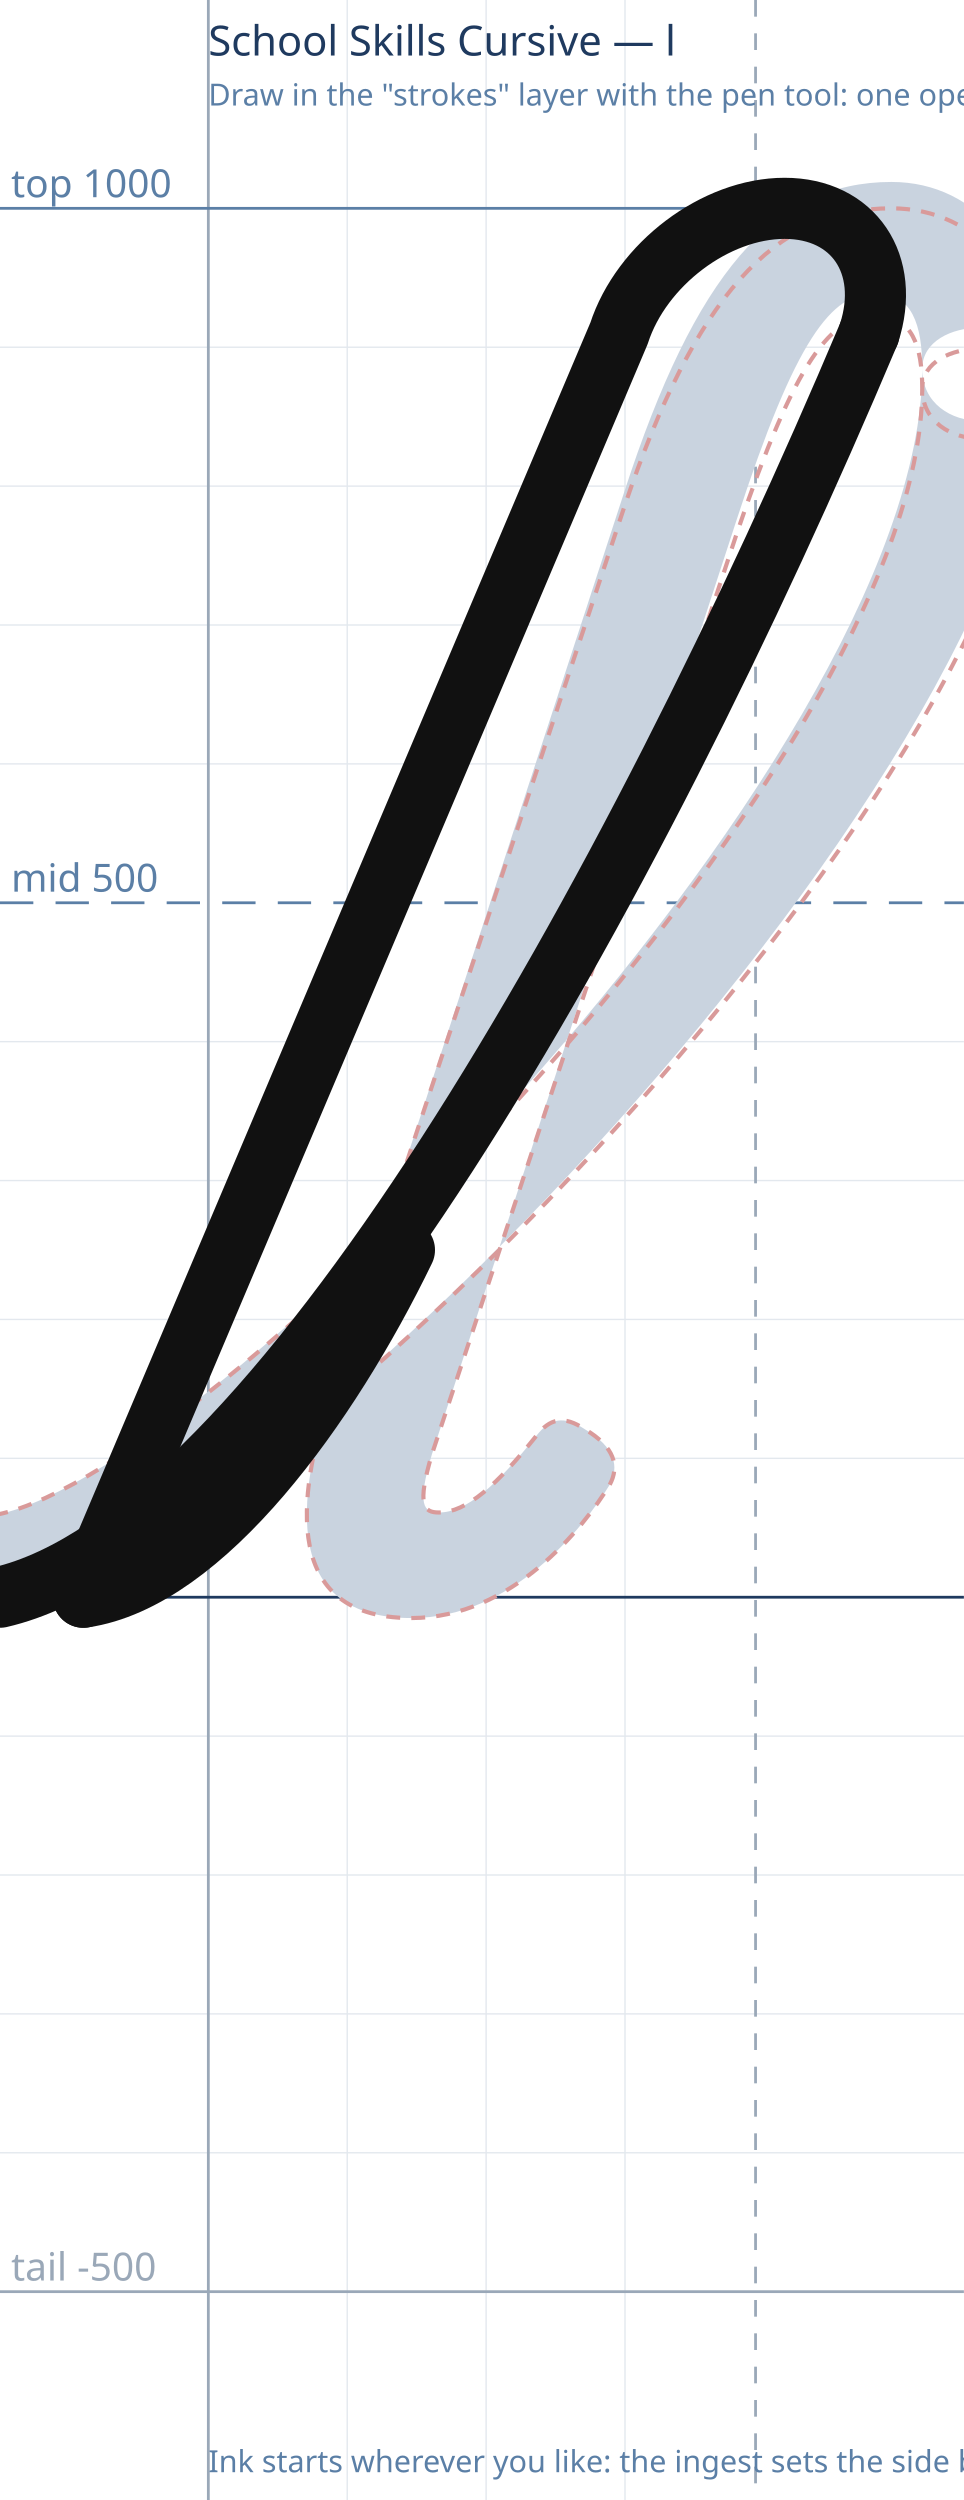
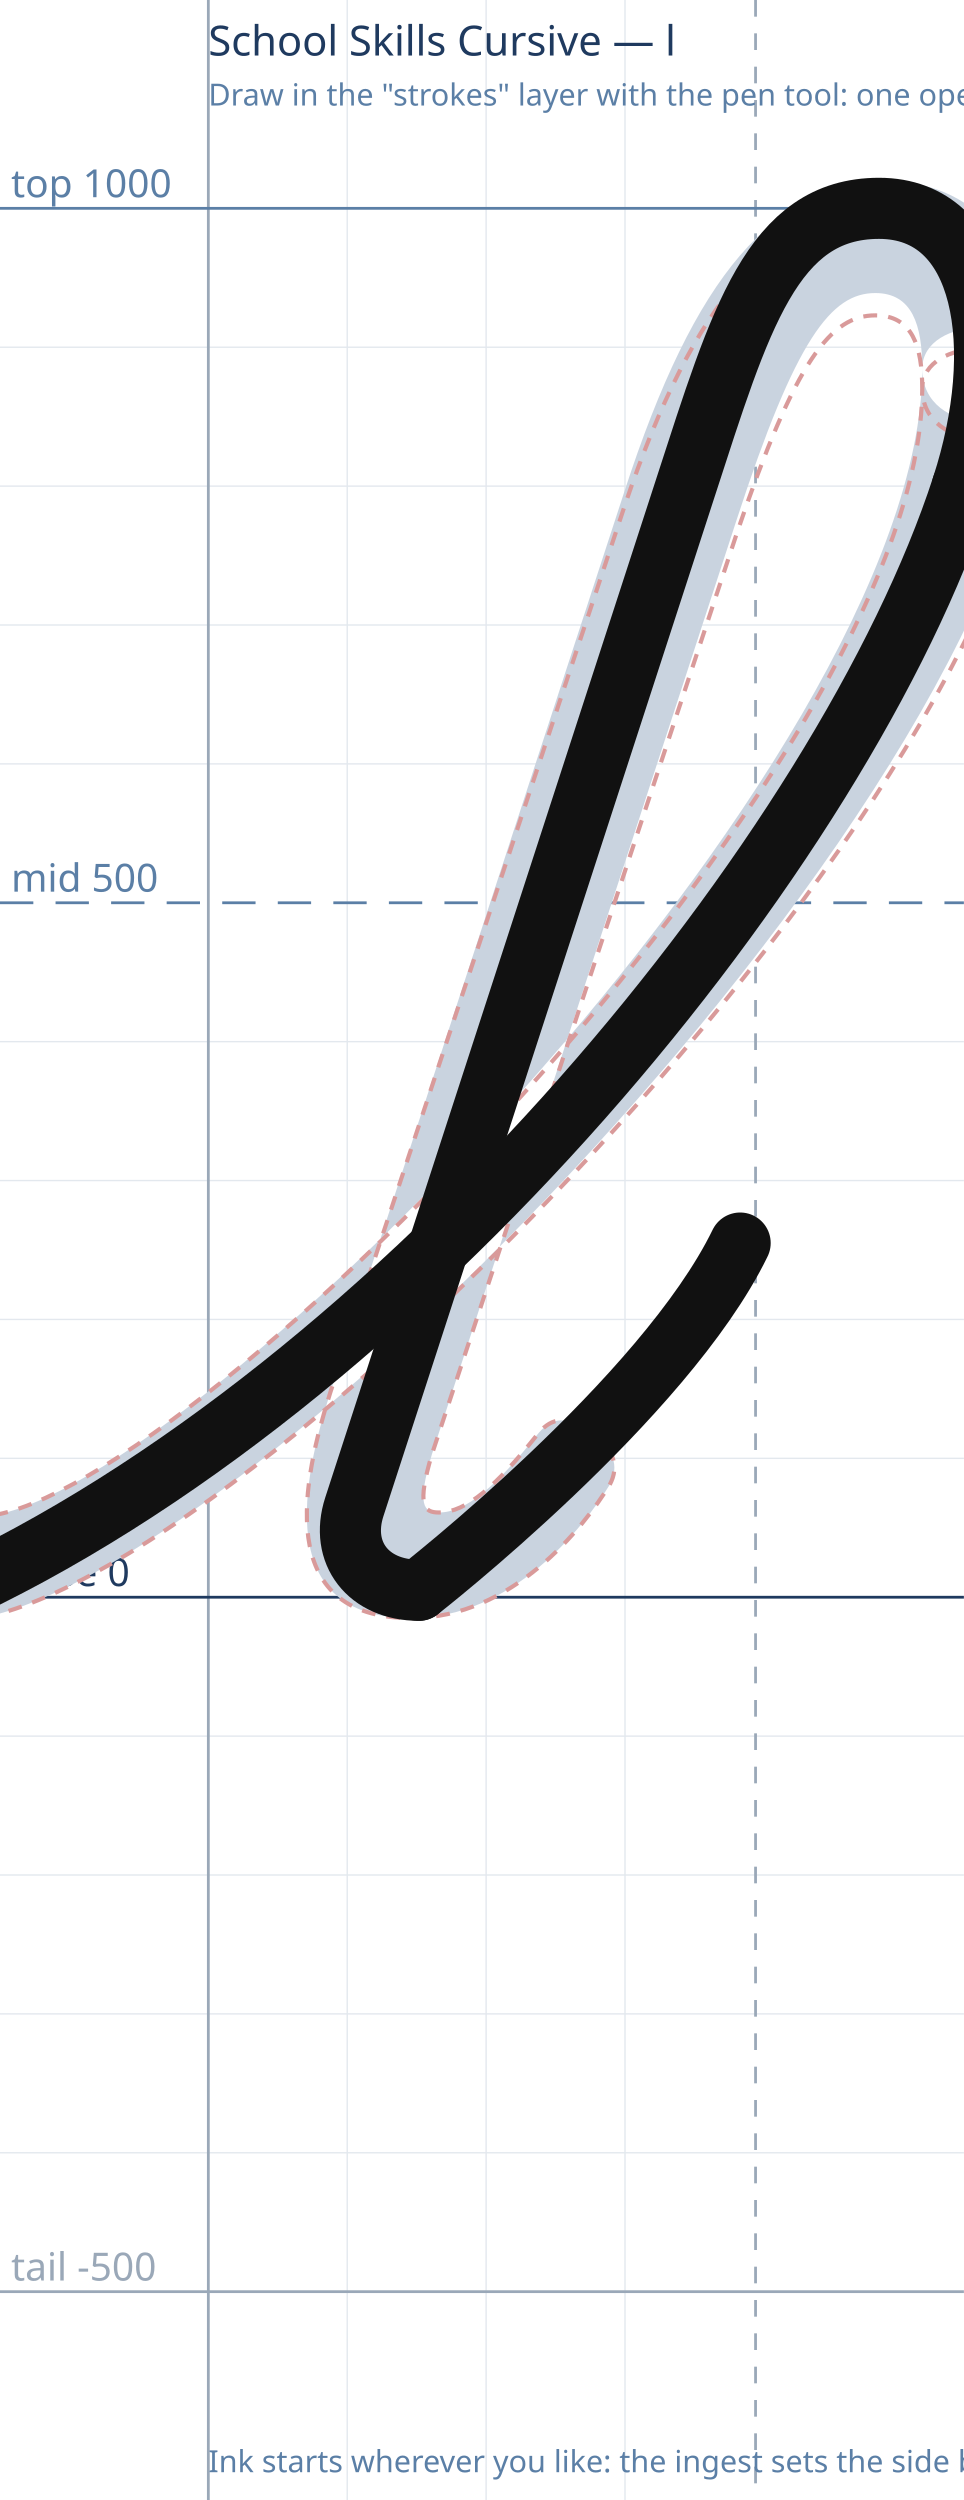
<svg xmlns="http://www.w3.org/2000/svg" width="347" height="900" viewBox="0 0 694 1800" data-hand="cursive" data-glyph="l" data-units="1000" data-origin="150" data-baseline="1150">
  <g id="ruling">
    <line x1="0" y1="1550" x2="694" y2="1550" stroke="#e3e8ee" stroke-width="1" />
    <line x1="0" y1="1450" x2="694" y2="1450" stroke="#e3e8ee" stroke-width="1" />
    <line x1="0" y1="1350" x2="694" y2="1350" stroke="#e3e8ee" stroke-width="1" />
    <line x1="0" y1="1250" x2="694" y2="1250" stroke="#e3e8ee" stroke-width="1" />
    <line x1="0" y1="1050" x2="694" y2="1050" stroke="#e3e8ee" stroke-width="1" />
    <line x1="0" y1="950" x2="694" y2="950" stroke="#e3e8ee" stroke-width="1" />
    <line x1="0" y1="850" x2="694" y2="850" stroke="#e3e8ee" stroke-width="1" />
    <line x1="0" y1="750" x2="694" y2="750" stroke="#e3e8ee" stroke-width="1" />
    <line x1="0" y1="550" x2="694" y2="550" stroke="#e3e8ee" stroke-width="1" />
    <line x1="0" y1="450" x2="694" y2="450" stroke="#e3e8ee" stroke-width="1" />
    <line x1="0" y1="350" x2="694" y2="350" stroke="#e3e8ee" stroke-width="1" />
    <line x1="0" y1="250" x2="694" y2="250" stroke="#e3e8ee" stroke-width="1" />
    <line x1="150" y1="0" x2="150" y2="1800" stroke="#e3e8ee" stroke-width="1" />
    <line x1="250" y1="0" x2="250" y2="1800" stroke="#e3e8ee" stroke-width="1" />
    <line x1="350" y1="0" x2="350" y2="1800" stroke="#e3e8ee" stroke-width="1" />
    <line x1="450" y1="0" x2="450" y2="1800" stroke="#e3e8ee" stroke-width="1" />
    <line x1="150" y1="0" x2="150" y2="1800" stroke="#9aa8b8" stroke-width="2" />
    <line x1="544" y1="0" x2="544" y2="1800" stroke="#9aa8b8" stroke-width="2" stroke-dasharray="12 12" />
    <line x1="0" y1="150" x2="694" y2="150" stroke="#5b7fa6" stroke-width="2" />
    <text x="8" y="142" font-family="sans-serif" font-size="28" fill="#5b7fa6">top 1000</text>
    <line x1="0" y1="650" x2="694" y2="650" stroke="#5b7fa6" stroke-width="2" stroke-dasharray="24 16" />
    <text x="8" y="642" font-family="sans-serif" font-size="28" fill="#5b7fa6">mid 500</text>
    <line x1="0" y1="1150" x2="694" y2="1150" stroke="#1f3a5f" stroke-width="2" />
    <text x="8" y="1142" font-family="sans-serif" font-size="28" fill="#1f3a5f">base 0</text>
    <line x1="0" y1="1650" x2="694" y2="1650" stroke="#9aa8b8" stroke-width="2" />
    <text x="8" y="1642" font-family="sans-serif" font-size="28" fill="#9aa8b8">tail -500</text>
  </g>
  <g id="outline-body">
    <path d="M 747.8 265.6 C 747.8 226 664 226 664 265.6 C 664 549.4 122.8 1092 -16 1092 C -60 1092 -84 1167 -34 1167 C 151 1167 747.8 563.2 747.8 265.6 Z M 439 1069 C 446 1056 443 1042 421 1029 C 406 1019 396 1021 386 1034 C 358 1069 336 1089 316 1089 C 305 1089 300 1084 311 1047 L 530.4 374.2 C 573 243.4 598.6 211 630.2 211 C 656.8 211 664 234 664 265.6 C 664 315.6 747.8 315.6 747.8 265.6 C 747.8 185.6 705 131 641.8 131 C 556.6 131 500.2 198.2 449.6 353.8 L 238 1002 C 218 1065 196 1165 296 1165 C 369 1165 420 1100 439 1069 Z" fill="#c9d3df" fill-rule="evenodd" />
  </g>
  <g id="outline-reach">
    <path d="M 747.8 279.672 C 747.8 241.522 664 241.522 664 279.672 C 664 553.083 122.8 1092 -16 1092 C -60 1092 -84 1167 -34 1167 C 151 1167 747.8 566.378 747.8 279.672 Z M 439 1069 C 446 1056 443 1042 421 1029 C 406 1019 396 1021 386 1034 C 358 1069 336 1089 316 1089 C 305 1089 300 1084 311 1047 L 530.4 384.297 C 573 258.285 598.6 227.071 630.2 227.071 C 656.8 227.071 664 249.229 664 279.672 C 664 327.842 747.8 327.842 747.8 279.672 C 747.8 202.601 705 150 641.8 150 C 556.6 150 500.2 214.74 449.6 364.644 L 238 1002 C 218 1065 196 1165 296 1165 C 369 1165 420 1100 439 1069 Z" fill="none" stroke="#d99a9a" stroke-width="3" stroke-dasharray="10 8" fill-rule="evenodd" />
  </g>
  <g id="notes">
    <text x="150" y="40" font-family="sans-serif" font-size="30" fill="#1f3a5f">School Skills Cursive — l</text>
    <text x="150" y="76" font-family="sans-serif" font-size="22" fill="#5b7fa6">Draw in the "strokes" layer with the pen tool: one open path per pen stroke, in the order the pen makes them. Grey is the shape; red dashes are how far the tall or hanging part goes.</text>
    <text x="150" y="1780" font-family="sans-serif" font-size="22" fill="#5b7fa6">Ink starts wherever you like: the ingest sets the side bearings.</text>
  </g>
  <g id="strokes">
-     <path id="lead" d="M 0 1150 C 196.3 1104.5 453 649.5 625.7 240" fill="none" stroke="#111" stroke-width="44" stroke-linecap="round" stroke-linejoin="round" />
-     <path id="body" d="M 625.7 240 C 641.8 190.3 614.6 150 564.9 150 C 515.2 150 461.8 190.3 445.7 240 L 60 1150" fill="none" stroke="#111" stroke-width="44" stroke-linecap="round" stroke-linejoin="round" />
-     <path id="tail" d="M 60 1150 C 146.6 1137.5 236.7 1012.5 291.2 900" fill="none" stroke="#111" stroke-width="44" stroke-linecap="round" stroke-linejoin="round" />
+     <path id="lead" d="M -40 1150 C 290.7 1000 608.5 610 692.9 350" fill="none" stroke="#111" stroke-width="44" stroke-linecap="round" stroke-linejoin="round" />
+     <path id="body" d="M 692.9 350 C 725.4 250 709.9 150 632.9 150 C 555.9 150 532.9 230 493.9 350 L 255.1 1085 C 244.4 1118.1 265.2 1145 301.6 1145" fill="none" stroke="#111" stroke-width="44" stroke-linecap="round" stroke-linejoin="round" />
+     <path id="tail" d="M 301.6 1145 C 301.6 1145 478.5 1007 532.9 895" fill="none" stroke="#111" stroke-width="44" stroke-linecap="round" stroke-linejoin="round" />
  </g>
</svg>
